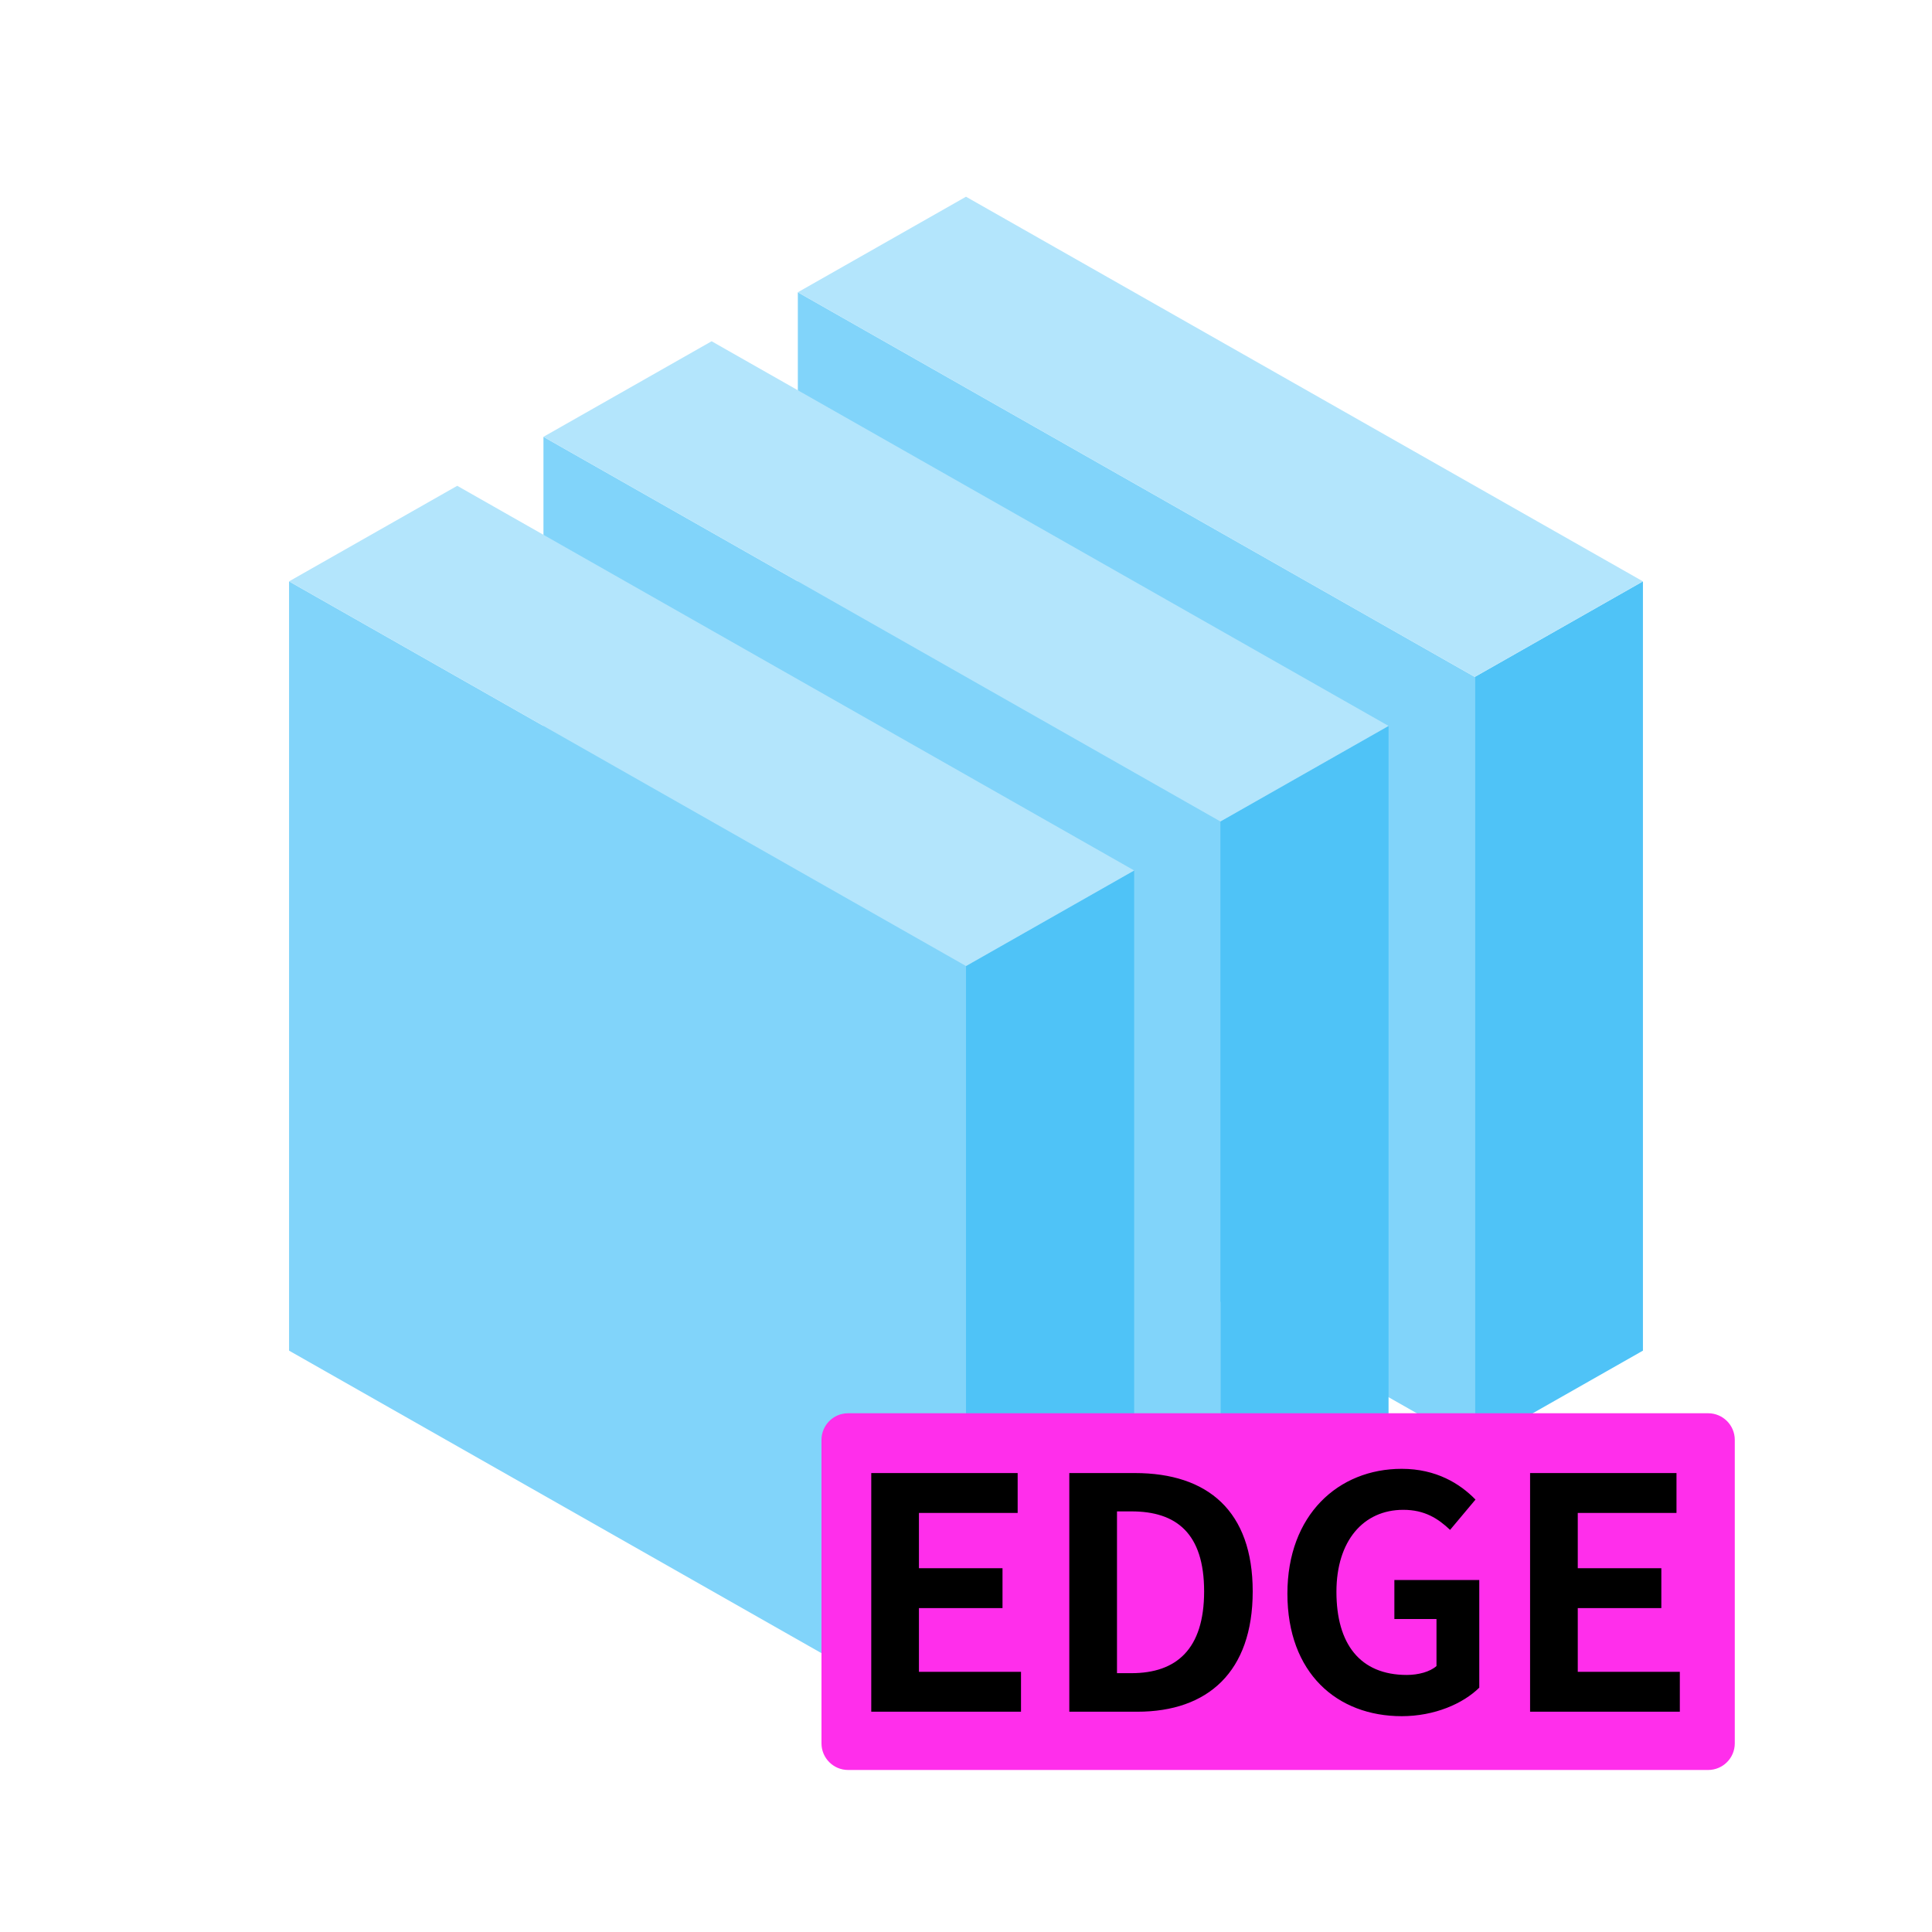
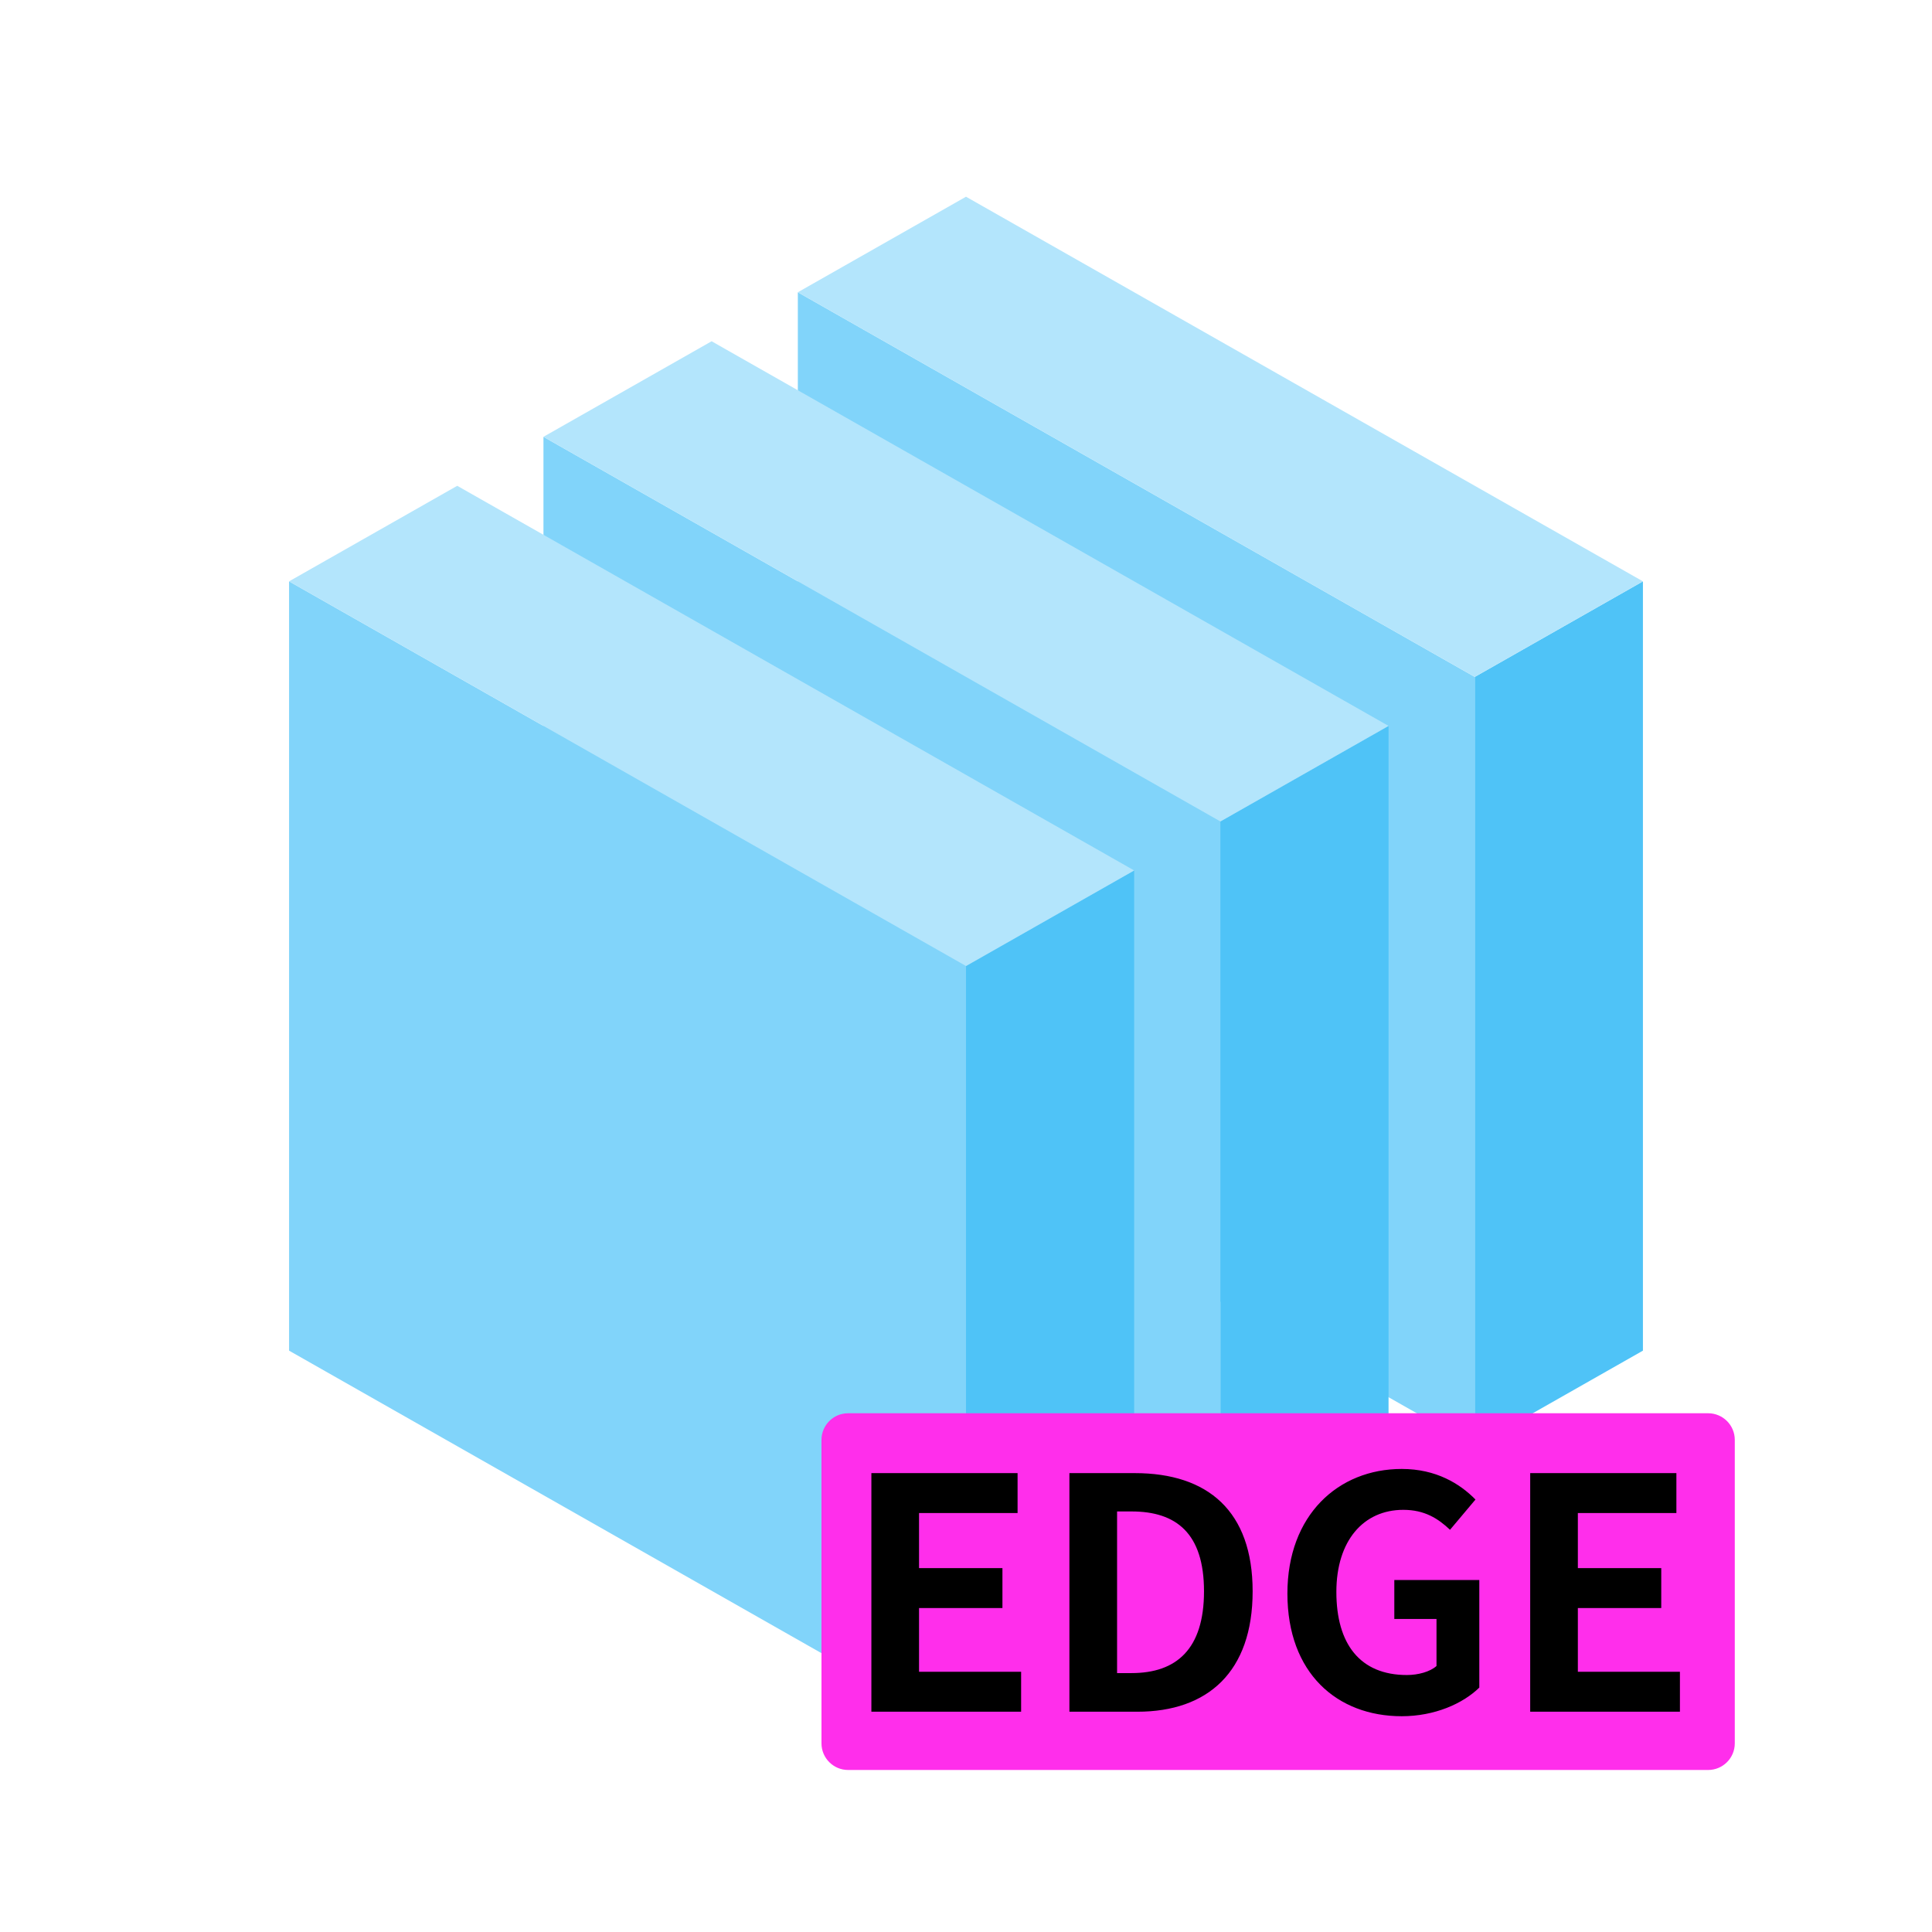
<svg xmlns="http://www.w3.org/2000/svg" width="100%" height="100%" viewBox="0 0 1280 1280" version="1.1" xml:space="preserve" style="fill-rule:evenodd;clip-rule:evenodd;stroke-linejoin:round;stroke-miterlimit:2;">
-   <g id="Back" transform="matrix(9.44882,0,0,9.44882,-0.000029,-0.000037)">
-     <path id="path944" d="M55.942,20.493L103.407,47.463L103.407,101.403L55.942,74.433L55.942,20.493Z" style="fill:rgb(129,212,250);fill-rule:nonzero;" />
-     <path id="path941" d="M115.198,40.763L115.198,94.703L103.407,101.403L103.407,47.463L115.198,40.763Z" style="fill:rgb(79,195,247);fill-rule:nonzero;" />
-     <g id="rect937" transform="matrix(0.869443,0.494033,-0.869443,0.494033,0,0)">
-       <rect x="52.912" y="-24.992" width="54.592" height="13.562" style="fill:rgb(179,229,252);" />
-     </g>
+   <g id="Back">
+     <path id="path944" d="M528.588,193.635l448.482,254.836l0,509.672l-448.483,-254.836l0,-509.672Z" style="fill:#81d4fa;fill-rule:nonzero;" />
+     <path id="path941" d="M1088.482,385.164l0,509.672l-111.412,63.306l0,-509.672l111.412,-63.306Z" style="fill:#4fc3f7;fill-rule:nonzero;" />
+     <path id="rect937" d="M1088.483,385.164l-111.412,63.306l-448.483,-254.836l111.412,-63.306l448.483,254.836Z" style="fill:#b3e5fc;" />
  </g>
-   <g id="Middle" transform="matrix(9.44882,0,0,9.44882,-211.6317,120.2529)">
-     <path id="path2254" d="M60.503,17.901L107.968,44.871L107.968,98.812L60.503,71.842L60.503,17.901Z" style="fill:rgb(129,212,250);fill-rule:nonzero;" />
-     <path id="path2256" d="M119.759,38.172L119.759,92.112L107.968,98.812L107.968,44.871L119.759,38.172Z" style="fill:rgb(79,195,247);fill-rule:nonzero;" />
-     <g id="rect2258" transform="matrix(0.869443,0.494033,-0.869443,0.494033,0,0)">
-       <rect x="52.912" y="-30.238" width="54.592" height="13.562" style="fill:rgb(179,229,252);" />
-     </g>
+   <g id="Middle">
+     <path id="path2254" d="M360.053,289.399l448.482,254.836l0,509.672l-448.483,-254.836l0,-509.672Z" style="fill:#81d4fa;fill-rule:nonzero;" />
+     <path id="path2256" d="M919.947,480.929l0,509.672l-111.412,63.306l0,-509.672l111.412,-63.306Z" style="fill:#4fc3f7;fill-rule:nonzero;" />
+     <path id="rect2258" d="M919.947,480.929l-111.412,63.306l-448.483,-254.836l111.412,-63.306l448.483,254.836Z" style="fill:#b3e5fc;" />
  </g>
-   <g id="Front" transform="matrix(9.44882,0,0,9.44882,-423.2633,240.5058)">
-     <path id="path947" d="M65.064,15.31L112.529,42.28L112.529,96.22L65.064,69.25L65.064,15.31Z" style="fill:rgb(129,212,250);fill-rule:nonzero;" />
-     <path id="path949" d="M124.32,35.58L124.32,89.52L112.529,96.22L112.529,42.28L124.32,35.58Z" style="fill:rgb(79,195,247);fill-rule:nonzero;" />
-     <g id="rect951" transform="matrix(0.869443,0.494033,-0.869443,0.494033,0,0)">
-       <rect x="52.912" y="-35.484" width="54.592" height="13.562" style="fill:rgb(179,229,252);" />
-     </g>
+   <g id="Front">
+     <path id="path947" d="M191.517,385.164l448.483,254.836l0,509.672l-448.483,-254.836l0,-509.672Z" style="fill:#81d4fa;fill-rule:nonzero;" />
+     <path id="path949" d="M751.412,576.694l0,509.672l-111.412,63.306l0,-509.672l111.412,-63.306Z" style="fill:#4fc3f7;fill-rule:nonzero;" />
+     <path id="rect951" d="M751.412,576.694l-111.412,63.306l-448.483,-254.836l111.412,-63.306l448.483,254.836Z" style="fill:#b3e5fc;" />
  </g>
-   <g id="Label-EDGE" transform="matrix(9.44882,0,0,9.44882,-55.04009,-0.000037)">
-     <g id="Label" transform="matrix(1.112252,0,0,1,-8.311467,-0.011294)">
-       <path d="M122.072,100.972L122.072,122.25C122.072,123.281 121.32,124.117 120.394,124.117L66.175,124.117C65.249,124.117 64.497,123.281 64.497,122.25L64.497,100.972C64.497,99.941 65.249,99.105 66.175,99.105L120.394,99.105C121.32,99.105 122.072,99.941 122.072,100.972Z" style="fill:rgb(255,46,235);" />
-     </g>
-     <g transform="matrix(1,0,0,1,92.21197,120.0212)">
-       <g transform="matrix(22.5778,0,0,22.5778,34.11506,0)">
-             </g>
-       <text x="-27.342px" y="0px" style="font-family:'NotoSansCJKjp-Black', 'Noto Sans CJK JP', sans-serif;font-weight:900;font-size:22.578px;">EDGE</text>
-     </g>
+   <g id="Label-EDGE">
+     <path id="Label" d="M1149.339,953.956l0,201.058c0,9.735 -7.904,17.639 -17.639,17.639l-569.807,0c-9.735,0 -17.639,-7.904 -17.639,-17.639l0,-201.058c0,-9.735 7.904,-17.639 17.639,-17.639l569.807,0c9.735,0 17.639,7.904 17.639,17.639Z" style="fill:#ff2eeb;" />
+     <g transform="matrix(213.3336,0,0,213.3336,1138.601,1134.059)" />
+     <text x="557.907px" y="1134.059px" style="font-family:'NotoSansCJKjp-Black', 'Noto Sans CJK JP', sans-serif;font-weight:900;font-size:213.334px;">EDGE</text>
  </g>
</svg>
